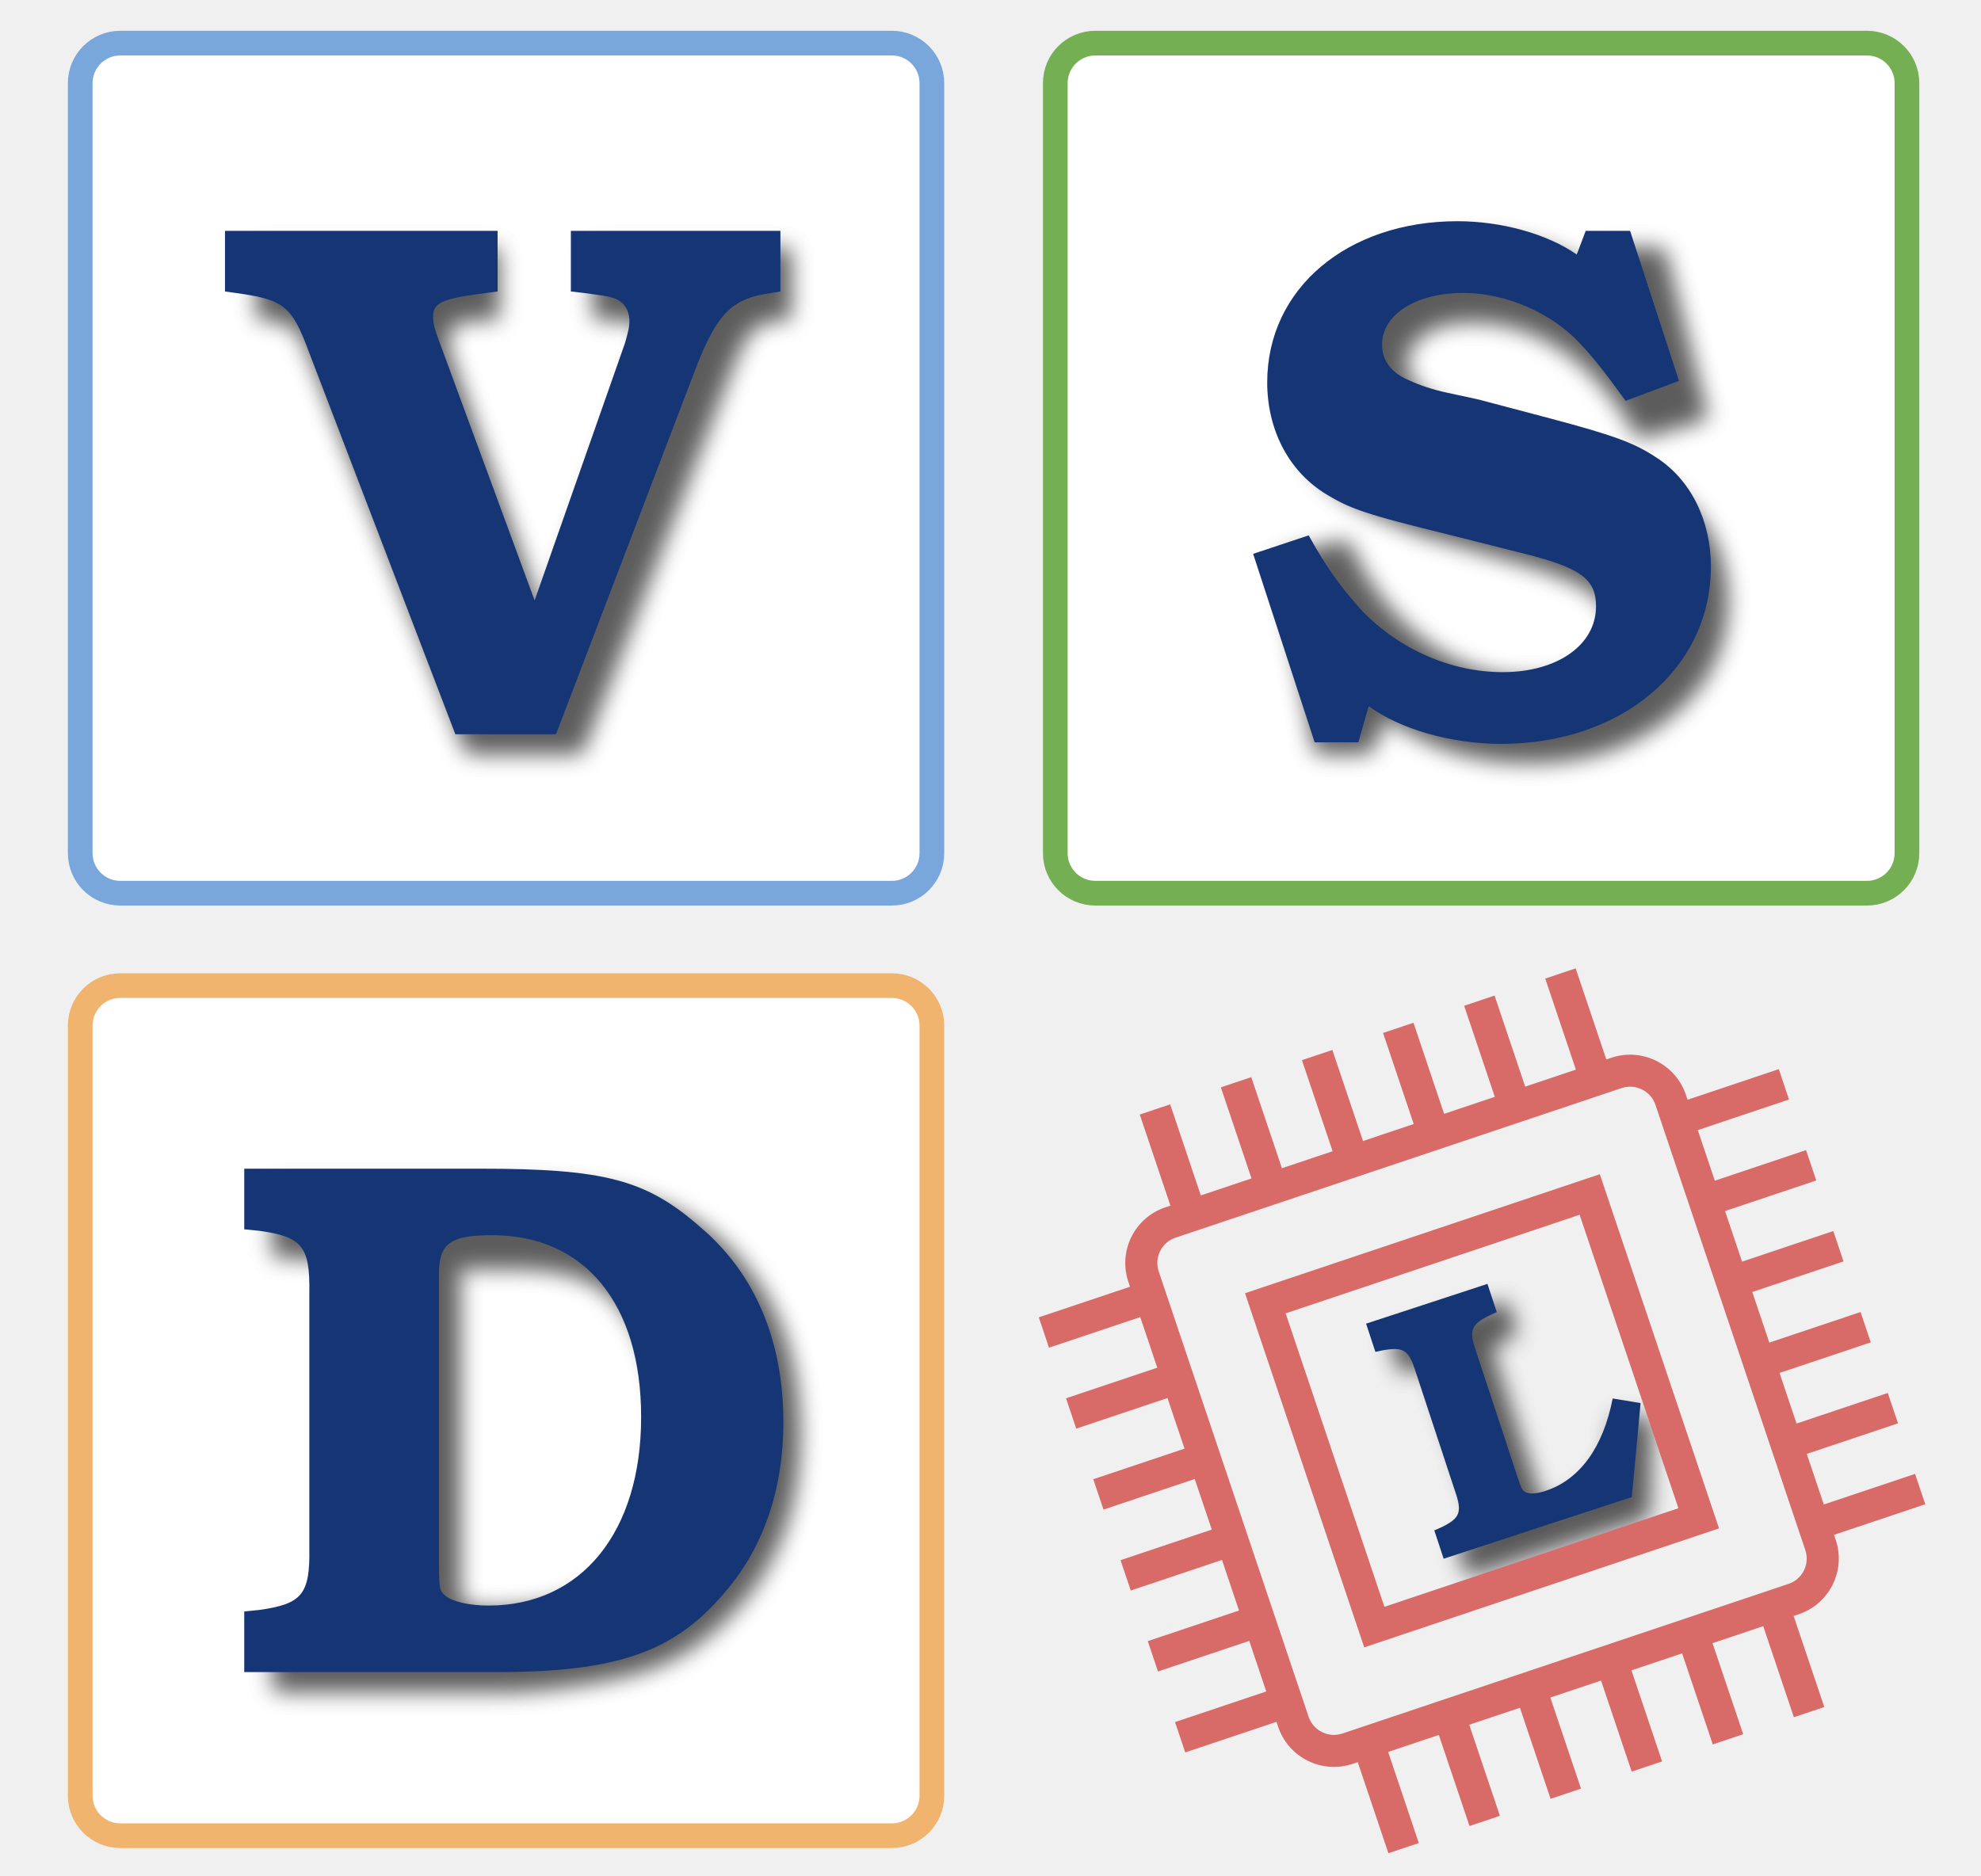
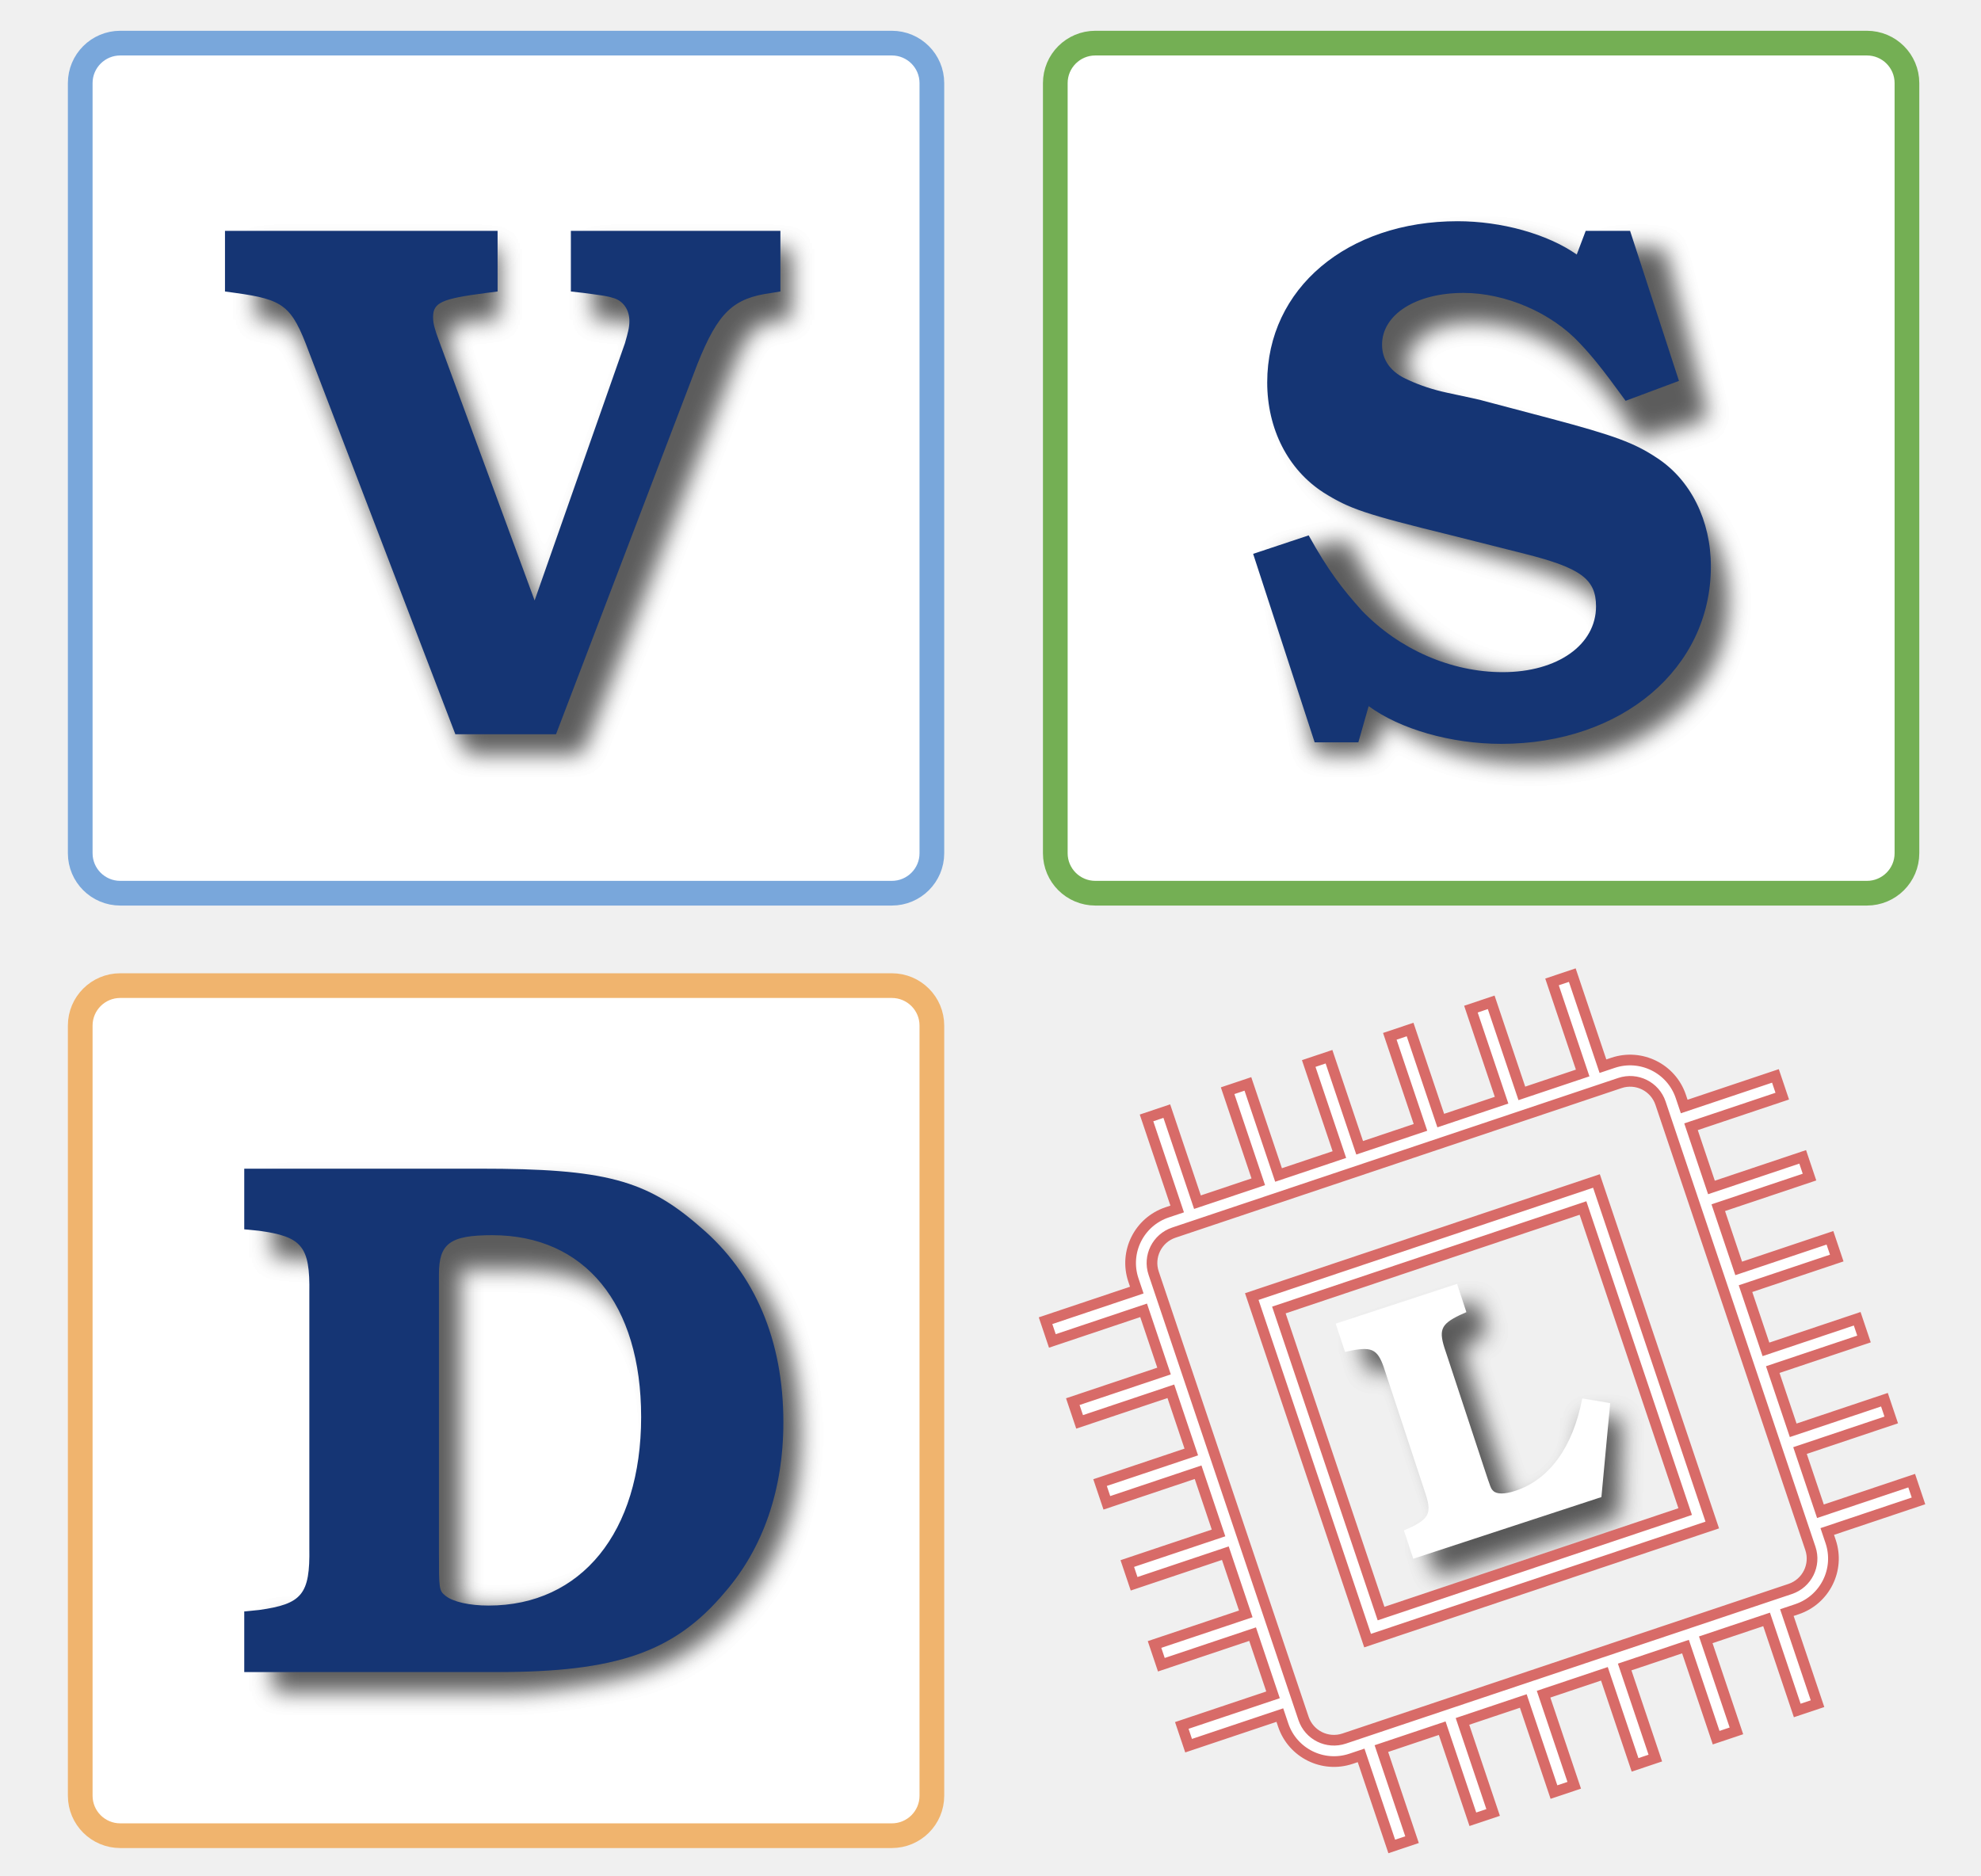
<svg xmlns="http://www.w3.org/2000/svg" width="321" height="304" overflow="hidden">
  <defs>
    <filter id="fx0" x="-10%" y="-10%" width="120%" height="120%" filterUnits="userSpaceOnUse" primitiveUnits="userSpaceOnUse">
      <feComponentTransfer color-interpolation-filters="sRGB">
        <feFuncR type="discrete" tableValues="0 0" />
        <feFuncG type="discrete" tableValues="0 0" />
        <feFuncB type="discrete" tableValues="0 0" />
        <feFuncA type="linear" slope="0.4" intercept="0" />
      </feComponentTransfer>
      <feGaussianBlur stdDeviation="1.779 1.776" />
    </filter>
    <filter id="fx1" x="-10%" y="-10%" width="120%" height="120%" filterUnits="userSpaceOnUse" primitiveUnits="userSpaceOnUse">
      <feComponentTransfer color-interpolation-filters="sRGB">
        <feFuncR type="discrete" tableValues="0 0" />
        <feFuncG type="discrete" tableValues="0 0" />
        <feFuncB type="discrete" tableValues="0 0" />
        <feFuncA type="linear" slope="0.4" intercept="0" />
      </feComponentTransfer>
      <feGaussianBlur stdDeviation="1.779 1.776" />
    </filter>
    <filter id="fx2" x="-10%" y="-10%" width="120%" height="120%" filterUnits="userSpaceOnUse" primitiveUnits="userSpaceOnUse">
      <feComponentTransfer color-interpolation-filters="sRGB">
        <feFuncR type="discrete" tableValues="0 0" />
        <feFuncG type="discrete" tableValues="0 0" />
        <feFuncB type="discrete" tableValues="0 0" />
        <feFuncA type="linear" slope="0.4" intercept="0" />
      </feComponentTransfer>
      <feGaussianBlur stdDeviation="1.779 1.776" />
    </filter>
    <filter id="fx3" x="-10%" y="-10%" width="120%" height="120%" filterUnits="userSpaceOnUse" primitiveUnits="userSpaceOnUse">
      <feComponentTransfer color-interpolation-filters="sRGB">
        <feFuncR type="discrete" tableValues="0 0" />
        <feFuncG type="discrete" tableValues="0 0" />
        <feFuncB type="discrete" tableValues="0 0" />
        <feFuncA type="linear" slope="0.4" intercept="0" />
      </feComponentTransfer>
      <feGaussianBlur stdDeviation="1.779 1.776" />
    </filter>
    <filter id="fx4" x="-10%" y="-10%" width="120%" height="120%" filterUnits="userSpaceOnUse" primitiveUnits="userSpaceOnUse">
      <feComponentTransfer color-interpolation-filters="sRGB">
        <feFuncR type="discrete" tableValues="0 0" />
        <feFuncG type="discrete" tableValues="0 0" />
        <feFuncB type="discrete" tableValues="0 0" />
        <feFuncA type="linear" slope="0.4" intercept="0" />
      </feComponentTransfer>
      <feGaussianBlur stdDeviation="1.779 1.776" />
    </filter>
    <clipPath id="clip5">
      <rect x="0" y="0" width="321" height="304" />
    </clipPath>
    <clipPath id="clip6">
      <rect x="40" y="36" width="254" height="254" />
    </clipPath>
    <clipPath id="clip7">
      <rect x="42" y="69" width="101" height="99" />
    </clipPath>
    <clipPath id="clip8">
      <rect x="46" y="48" width="58" height="60" />
    </clipPath>
    <clipPath id="clip9">
      <rect x="40" y="38" width="103" height="99" />
    </clipPath>
    <clipPath id="clip10">
      <rect x="75" y="36" width="89" height="101" />
    </clipPath>
    <clipPath id="clip11">
      <path d="M134.808 176.382 292.501 123.485 345.484 280.924 187.791 333.821Z" fill-rule="evenodd" clip-rule="evenodd" />
    </clipPath>
    <clipPath id="clip12">
      <path d="M134.808 176.382 292.501 123.485 345.484 280.924 187.791 333.821Z" fill-rule="evenodd" clip-rule="evenodd" />
    </clipPath>
    <clipPath id="clip13">
      <path d="M134.808 176.382 292.501 123.485 345.484 280.924 187.791 333.821Z" fill-rule="evenodd" clip-rule="evenodd" />
    </clipPath>
  </defs>
  <g clip-path="url(#clip5)">
    <rect x="0" y="0" width="321" height="303.509" fill="#FFFFFF" fill-opacity="0" />
    <path d="M13 166.22C13 162.642 15.905 159.742 19.489 159.742L144.511 159.742C148.095 159.742 151 162.642 151 166.22L151 291.041C151 294.619 148.095 297.519 144.511 297.519L19.489 297.519C15.905 297.519 13 294.619 13 291.041Z" stroke="#F0B46E" stroke-width="4.002" stroke-miterlimit="8" fill="#FFFFFF" fill-rule="evenodd" />
    <path d="M171 13.467C171 9.889 173.905 6.989 177.489 6.989L302.511 6.989C306.095 6.989 309 9.889 309 13.467L309 138.288C309 141.866 306.095 144.766 302.511 144.766L177.489 144.766C173.905 144.766 171 141.866 171 138.288Z" stroke="#74AF54" stroke-width="4.002" stroke-miterlimit="8" fill="#FFFFFF" fill-rule="evenodd" />
    <path d="M13 13.467C13 9.889 15.905 6.989 19.489 6.989L144.511 6.989C148.095 6.989 151 9.889 151 13.467L151 138.288C151 141.866 148.095 144.766 144.511 144.766L19.489 144.766C15.905 144.766 13 141.866 13 138.288Z" stroke="#79A7DB" stroke-width="4.002" stroke-miterlimit="8" fill="#FFFFFF" fill-rule="evenodd" />
    <g clip-path="url(#clip6)" filter="url(#fx0)" transform="translate(-6 -6)">
      <g>
        <path d="M4.395-81.738 47.256-81.738C56.989-81.738 64.729-80.195 70.475-77.109 76.221-74.023 80.804-69.453 84.225-63.398 87.645-57.344 89.356-50.078 89.356-41.602 89.356-35.703 88.486-30.43 86.746-25.781 85.007-21.133 82.417-16.943 78.977-13.213 75.537-9.482 71.843-6.68 67.895-4.805 64.924-3.398 60.712-2.246 55.259-1.348 49.806-0.449 45.438 0 42.154 0L4.395 0 4.395-11.309 7.224-11.309C9.621-11.309 11.193-11.504 11.939-11.895 12.686-12.285 13.295-12.949 13.767-13.887 14.081-14.629 14.238-16.25 14.238-18.75L14.238-63.398C14.238-65.898 14.071-67.51 13.737-68.232 13.403-68.955 12.853-69.502 12.087-69.873 11.321-70.244 9.7-70.43 7.224-70.43L4.395-70.43ZM34.336-68.672 34.336-17.764C34.336-16.042 34.434-14.985 34.629-14.594 34.941-14.006 35.4-13.604 36.006-13.389 36.611-13.174 38.066-13.066 40.371-13.066 46.777-13.066 51.787-14.055 55.4-16.032 59.014-18.009 61.934-21.18 64.16-25.544 66.387-29.909 67.5-35.105 67.5-41.134 67.5-47.083 66.455-52.26 64.365-56.664 62.275-61.068 59.688-64.171 56.602-65.971 53.516-67.772 49.102-68.672 43.359-68.672Z" fill="#153574" transform="matrix(1 0 0 0.998386 46.0013 280)" />
-         <path d="M2.391-40.188 22.01-40.188 22.01-34.628 20.292-34.628C19.337-34.628 18.736-34.58 18.488-34.484 18.029-34.292 17.695-33.999 17.485-33.605 17.275-33.212 17.17-32.583 17.17-31.718L17.17-8.758C17.17-7.836 17.213-7.269 17.3-7.058 17.386-6.847 17.564-6.679 17.832-6.554 18.101-6.429 18.62-6.367 19.388-6.367 21.962-6.367 24.031-6.703 25.596-7.375 27.162-8.047 28.573-9.128 29.831-10.616 31.089-12.104 32.17-14.126 33.072-16.68L38.373-14.865 33.072 0 2.391 0 2.391-5.56 4.31-5.56C5.093-5.56 5.684-5.666 6.085-5.877 6.486-6.088 6.777-6.372 6.959-6.727 7.14-7.082 7.231-7.702 7.231-8.585L7.231-31.344C7.231-32.304 7.14-32.995 6.959-33.418 6.777-33.84 6.52-34.148 6.186-34.34 5.851-34.532 5.293-34.628 4.51-34.628L2.391-34.628Z" fill="#153574" transform="matrix(0.94995 -0.311393 0.312906 0.948417 241.631 262)" />
+         <path d="M2.391-40.188 22.01-40.188 22.01-34.628 20.292-34.628C19.337-34.628 18.736-34.58 18.488-34.484 18.029-34.292 17.695-33.999 17.485-33.605 17.275-33.212 17.17-32.583 17.17-31.718L17.17-8.758C17.17-7.836 17.213-7.269 17.3-7.058 17.386-6.847 17.564-6.679 17.832-6.554 18.101-6.429 18.62-6.367 19.388-6.367 21.962-6.367 24.031-6.703 25.596-7.375 27.162-8.047 28.573-9.128 29.831-10.616 31.089-12.104 32.17-14.126 33.072-16.68L38.373-14.865 33.072 0 2.391 0 2.391-5.56 4.31-5.56C5.093-5.56 5.684-5.666 6.085-5.877 6.486-6.088 6.777-6.372 6.959-6.727 7.14-7.082 7.231-7.702 7.231-8.585L7.231-31.344C7.231-32.304 7.14-32.995 6.959-33.418 6.777-33.84 6.52-34.148 6.186-34.34 5.851-34.532 5.293-34.628 4.51-34.628L2.391-34.628Z" fill="#FFFFFF" transform="matrix(0.94995 -0.311393 0.312906 0.948417 236.705 262)" />
        <path d="M0.117-81.738 38.965-81.738 38.965-70.43 37.734-70.43C35.273-70.43 33.701-70.332 33.018-70.137 32.334-69.941 31.758-69.531 31.289-68.906 30.82-68.281 30.586-67.637 30.586-66.973 30.586-66.152 31.035-64.473 31.934-61.934L46.412-21.227 61.832-62.982C62.574-65.054 62.945-66.481 62.945-67.263 62.945-68.358 62.584-69.159 61.86-69.668 61.136-70.176 59.581-70.43 57.193-70.43L54.668-70.43 54.668-81.738 86.309-81.738 86.309-70.43C83.691-70.43 81.934-70.137 81.035-69.551 79.668-68.652 78.301-66.465 76.934-62.988L52.441 0 34.043 0 9.141-63.398C8.125-65.938 7.344-67.559 6.797-68.262 6.25-68.965 5.479-69.512 4.482-69.902 3.486-70.293 2.031-70.469 0.117-70.43Z" fill="#153574" transform="matrix(1 0 0 0.998386 47.6927 128)" />
        <path d="M66.152-81.738 73.184-54.316 62.227-51.211C58.599-57.755 54.485-62.545 49.883-65.582 45.281-68.618 40.386-70.137 35.198-70.137 31.844-70.137 29.201-69.452 27.271-68.084 25.34-66.715 24.375-65.19 24.375-63.509 24.375-61.593 25.254-59.814 27.012-58.172 28.73-56.529 31.895-55.063 36.504-53.773L52.207-49.198C60.918-46.696 67.129-43.373 70.84-39.229 74.512-35.047 76.348-30.18 76.348-24.629 76.348-17.553 73.535-11.572 67.91-6.686 61.621-1.291 53.809 1.406 44.473 1.406 40.137 1.406 36.152 0.85 32.52-0.264 28.887-1.377 25.098-3.242 21.152-5.859L18.574 0 9.844 0 4.043-31.699 15-34.336C17.578-27.891 21.592-22.51 27.041-18.193 32.49-13.877 38.477-11.719 45-11.719 47.93-11.719 50.361-12.09 52.295-12.832 54.228-13.573 55.684-14.608 56.66-15.936 57.637-17.264 58.125-18.631 58.125-20.037 58.125-22.38 56.992-24.392 54.727-26.071 52.422-27.75 48.398-29.41 42.656-31.05L28.995-35.03C26.925-35.616 24.123-36.719 20.59-38.341 17.056-39.962 14.342-41.652 12.448-43.41 10.555-45.168 8.983-47.425 7.733-50.179 6.484-52.934 5.859-55.835 5.859-58.882 5.859-63.219 7.061-67.214 9.463-70.867 11.865-74.52 15.479-77.48 20.303-79.746 25.127-82.012 30.469-83.144 36.328-83.144 43.398-83.144 49.785-81.309 55.488-77.637L57.773-81.738Z" fill="#153574" transform="matrix(1 0 0 0.998386 209.372 128)" />
      </g>
    </g>
    <g clip-path="url(#clip7)" filter="url(#fx1)" transform="translate(-6 115)">
      <g>
        <path d="M4.395-81.738 47.256-81.738C56.989-81.738 64.729-80.195 70.475-77.109 76.221-74.023 80.804-69.453 84.225-63.398 87.645-57.344 89.356-50.078 89.356-41.602 89.356-35.703 88.486-30.43 86.746-25.781 85.007-21.133 82.417-16.943 78.977-13.213 75.537-9.482 71.843-6.68 67.895-4.805 64.924-3.398 60.712-2.246 55.259-1.348 49.806-0.449 45.438 0 42.154 0L4.395 0 4.395-11.309 7.224-11.309C9.621-11.309 11.193-11.504 11.939-11.895 12.686-12.285 13.295-12.949 13.767-13.887 14.081-14.629 14.238-16.25 14.238-18.75L14.238-63.398C14.238-65.898 14.071-67.51 13.737-68.232 13.403-68.955 12.853-69.502 12.087-69.873 11.321-70.244 9.7-70.43 7.224-70.43L4.395-70.43ZM34.336-68.672 34.336-17.764C34.336-16.042 34.434-14.985 34.629-14.594 34.941-14.006 35.4-13.604 36.006-13.389 36.611-13.174 38.066-13.066 40.371-13.066 46.777-13.066 51.787-14.055 55.4-16.032 59.014-18.009 61.934-21.18 64.16-25.544 66.387-29.909 67.5-35.105 67.5-41.134 67.5-47.083 66.455-52.26 64.365-56.664 62.275-61.068 59.688-64.171 56.602-65.971 53.516-67.772 49.102-68.672 43.359-68.672Z" fill="#153574" transform="matrix(1 0 0 0.998386 46.0013 159)" />
      </g>
    </g>
    <text fill="#153574" font-family="Bookman Old Style,Bookman Old Style_MSFontService,sans-serif" font-weight="600" font-size="120" transform="matrix(1 0 0 0.998386 37.1714 271)">D</text>
-     <g clip-path="url(#clip8)" filter="url(#fx2)" transform="translate(172 156)">
+     <g clip-path="url(#clip8)" filter="url(#fx2)" transform="translate(167 156)">
      <g>
-         <path d="M2.391-40.188 22.01-40.188 22.01-34.628 20.292-34.628C19.337-34.628 18.736-34.58 18.488-34.484 18.029-34.292 17.695-33.999 17.485-33.605 17.275-33.212 17.17-32.583 17.17-31.718L17.17-8.758C17.17-7.836 17.213-7.269 17.3-7.058 17.386-6.847 17.564-6.679 17.832-6.554 18.101-6.429 18.62-6.367 19.388-6.367 21.962-6.367 24.031-6.703 25.596-7.375 27.162-8.047 28.573-9.128 29.831-10.616 31.089-12.104 32.17-14.126 33.072-16.68L38.373-14.865 33.072 0 2.391 0 2.391-5.56 4.31-5.56C5.093-5.56 5.684-5.666 6.085-5.877 6.486-6.088 6.777-6.372 6.959-6.727 7.14-7.082 7.231-7.702 7.231-8.585L7.231-31.344C7.231-32.304 7.14-32.995 6.959-33.418 6.777-33.84 6.52-34.148 6.186-34.34 5.851-34.532 5.293-34.628 4.51-34.628L2.391-34.628Z" fill="#153574" transform="matrix(0.94995 -0.311393 0.312906 0.948417 63.6309 100)" />
+         <path d="M2.391-40.188 22.01-40.188 22.01-34.628 20.292-34.628C19.337-34.628 18.736-34.58 18.488-34.484 18.029-34.292 17.695-33.999 17.485-33.605 17.275-33.212 17.17-32.583 17.17-31.718L17.17-8.758C17.17-7.836 17.213-7.269 17.3-7.058 17.386-6.847 17.564-6.679 17.832-6.554 18.101-6.429 18.62-6.367 19.388-6.367 21.962-6.367 24.031-6.703 25.596-7.375 27.162-8.047 28.573-9.128 29.831-10.616 31.089-12.104 32.17-14.126 33.072-16.68L38.373-14.865 33.072 0 2.391 0 2.391-5.56 4.31-5.56C5.093-5.56 5.684-5.666 6.085-5.877 6.486-6.088 6.777-6.372 6.959-6.727 7.14-7.082 7.231-7.702 7.231-8.585L7.231-31.344C7.231-32.304 7.14-32.995 6.959-33.418 6.777-33.84 6.52-34.148 6.186-34.34 5.851-34.532 5.293-34.628 4.51-34.628L2.391-34.628Z" fill="#FFFFFF" transform="matrix(0.94995 -0.311393 0.312906 0.948417 63.7055 100)" />
      </g>
    </g>
-     <text fill="#153574" font-family="Bookman Old Style,Bookman Old Style_MSFontService,sans-serif" font-weight="600" font-size="59" transform="matrix(0.94995 -0.311393 0.312906 0.948417 232.801 253)">L</text>
+     <text fill="#FFFFFF" font-family="Bookman Old Style,Bookman Old Style_MSFontService,sans-serif" font-weight="600" font-size="59" transform="matrix(0.94995 -0.311393 0.312906 0.948417 227.876 253)">L</text>
    <g clip-path="url(#clip9)" filter="url(#fx3)" transform="translate(-6 -6)">
      <g>
        <path d="M0.117-81.738 38.965-81.738 38.965-70.43 37.734-70.43C35.273-70.43 33.701-70.332 33.018-70.137 32.334-69.941 31.758-69.531 31.289-68.906 30.82-68.281 30.586-67.637 30.586-66.973 30.586-66.152 31.035-64.473 31.934-61.934L46.412-21.227 61.832-62.982C62.574-65.054 62.945-66.481 62.945-67.263 62.945-68.358 62.584-69.159 61.86-69.668 61.136-70.176 59.581-70.43 57.193-70.43L54.668-70.43 54.668-81.738 86.309-81.738 86.309-70.43C83.691-70.43 81.934-70.137 81.035-69.551 79.668-68.652 78.301-66.465 76.934-62.988L52.441 0 34.043 0 9.141-63.398C8.125-65.938 7.344-67.559 6.797-68.262 6.25-68.965 5.479-69.512 4.482-69.902 3.486-70.293 2.031-70.469 0.117-70.43Z" fill="#153574" transform="matrix(1 0 0 0.998386 47.6927 128)" />
      </g>
    </g>
    <text fill="#153574" font-family="Bookman Old Style,Bookman Old Style_MSFontService,sans-serif" font-weight="600" font-size="120" transform="matrix(1 0 0 0.998386 38.8629 119)">V</text>
    <g clip-path="url(#clip10)" filter="url(#fx4)" transform="translate(124 -6)">
      <g>
        <path d="M66.152-81.738 73.184-54.316 62.227-51.211C58.599-57.755 54.485-62.545 49.883-65.582 45.281-68.618 40.386-70.137 35.198-70.137 31.844-70.137 29.201-69.452 27.271-68.084 25.34-66.715 24.375-65.19 24.375-63.509 24.375-61.593 25.254-59.814 27.012-58.172 28.73-56.529 31.895-55.063 36.504-53.773L52.207-49.198C60.918-46.696 67.129-43.373 70.84-39.229 74.512-35.047 76.348-30.18 76.348-24.629 76.348-17.553 73.535-11.572 67.91-6.686 61.621-1.291 53.809 1.406 44.473 1.406 40.137 1.406 36.152 0.85 32.52-0.264 28.887-1.377 25.098-3.242 21.152-5.859L18.574 0 9.844 0 4.043-31.699 15-34.336C17.578-27.891 21.592-22.51 27.041-18.193 32.49-13.877 38.477-11.719 45-11.719 47.93-11.719 50.361-12.09 52.295-12.832 54.228-13.573 55.684-14.608 56.66-15.936 57.637-17.264 58.125-18.631 58.125-20.037 58.125-22.38 56.992-24.392 54.727-26.071 52.422-27.75 48.398-29.41 42.656-31.05L28.995-35.03C26.925-35.616 24.123-36.719 20.59-38.341 17.056-39.962 14.342-41.652 12.448-43.41 10.555-45.168 8.983-47.425 7.733-50.179 6.484-52.934 5.859-55.835 5.859-58.882 5.859-63.219 7.061-67.214 9.463-70.867 11.865-74.52 15.479-77.48 20.303-79.746 25.127-82.012 30.469-83.144 36.328-83.144 43.398-83.144 49.785-81.309 55.488-77.637L57.773-81.738Z" fill="#153574" transform="matrix(1 0 0 0.998386 79.3719 128)" />
      </g>
    </g>
    <text fill="#153574" font-family="Bookman Old Style,Bookman Old Style_MSFontService,sans-serif" font-weight="600" font-size="120" transform="matrix(1 0 0 0.998386 200.542 119)">S</text>
    <g clip-path="url(#clip11)">
      <g clip-path="url(#clip12)">
        <g clip-path="url(#clip13)">
-           <path d="M53.641 112.474 112.474 112.474 112.474 53.641 53.641 53.641ZM57.102 57.102 109.013 57.102 109.013 109.013 57.102 109.013Z" stroke="#D86B68" stroke-width="1.73" fill="#D86B68" transform="matrix(0.949303 -0.318438 0.318953 0.947771 134.808 176.382)" />
-           <path d="M145.351 50.181 145.351 46.72 129.777 46.72 129.777 44.989C129.772 40.214 125.901 36.343 121.125 36.338L119.395 36.338 119.395 20.764 115.934 20.764 115.934 36.338 105.552 36.338 105.552 20.764 102.091 20.764 102.091 36.338 91.709 36.338 91.709 20.764 88.249 20.764 88.249 36.338 77.866 36.338 77.866 20.764 74.406 20.764 74.406 36.338 64.023 36.338 64.023 20.764 60.563 20.764 60.563 36.338 50.181 36.338 50.181 20.764 46.72 20.764 46.72 36.338 44.989 36.338C40.214 36.343 36.343 40.214 36.338 44.989L36.338 46.72 20.764 46.72 20.764 50.181 36.338 50.181 36.338 60.563 20.764 60.563 20.764 64.023 36.338 64.023 36.338 74.406 20.764 74.406 20.764 77.866 36.338 77.866 36.338 88.249 20.764 88.249 20.764 91.709 36.338 91.709 36.338 102.091 20.764 102.091 20.764 105.552 36.338 105.552 36.338 115.934 20.764 115.934 20.764 119.395 36.338 119.395 36.338 121.125C36.343 125.901 40.214 129.772 44.989 129.777L46.72 129.777 46.72 145.351 50.181 145.351 50.181 129.777 60.563 129.777 60.563 145.351 64.023 145.351 64.023 129.777 74.406 129.777 74.406 145.351 77.866 145.351 77.866 129.777 88.249 129.777 88.249 145.351 91.709 145.351 91.709 129.777 102.091 129.777 102.091 145.351 105.552 145.351 105.552 129.777 115.934 129.777 115.934 145.351 119.395 145.351 119.395 129.777 121.125 129.777C125.901 129.772 129.772 125.901 129.777 121.125L129.777 119.395 145.351 119.395 145.351 115.934 129.777 115.934 129.777 105.552 145.351 105.552 145.351 102.091 129.777 102.091 129.777 91.709 145.351 91.709 145.351 88.249 129.777 88.249 129.777 77.866 145.351 77.866 145.351 74.406 129.777 74.406 129.777 64.023 145.351 64.023 145.351 60.563 129.777 60.563 129.777 50.181ZM126.317 121.125C126.317 123.992 123.992 126.317 121.125 126.317L44.989 126.317C42.122 126.317 39.798 123.992 39.798 121.125L39.798 44.989C39.798 42.122 42.122 39.798 44.989 39.798L121.125 39.798C123.992 39.798 126.317 42.122 126.317 44.989Z" stroke="#D86B68" stroke-width="1.73" fill="#D86B68" transform="matrix(0.949303 -0.318438 0.318953 0.947771 134.808 176.382)" />
+           <path d="M53.641 112.474 112.474 112.474 112.474 53.641 53.641 53.641ZM57.102 57.102 109.013 57.102 109.013 109.013 57.102 109.013Z" stroke="#D86B68" stroke-width="1.73" fill="#FFFFFF" transform="matrix(0.949303 -0.318438 0.318953 0.947771 134.808 176.382)" />
+           <path d="M145.351 50.181 145.351 46.72 129.777 46.72 129.777 44.989C129.772 40.214 125.901 36.343 121.125 36.338L119.395 36.338 119.395 20.764 115.934 20.764 115.934 36.338 105.552 36.338 105.552 20.764 102.091 20.764 102.091 36.338 91.709 36.338 91.709 20.764 88.249 20.764 88.249 36.338 77.866 36.338 77.866 20.764 74.406 20.764 74.406 36.338 64.023 36.338 64.023 20.764 60.563 20.764 60.563 36.338 50.181 36.338 50.181 20.764 46.72 20.764 46.72 36.338 44.989 36.338C40.214 36.343 36.343 40.214 36.338 44.989L36.338 46.72 20.764 46.72 20.764 50.181 36.338 50.181 36.338 60.563 20.764 60.563 20.764 64.023 36.338 64.023 36.338 74.406 20.764 74.406 20.764 77.866 36.338 77.866 36.338 88.249 20.764 88.249 20.764 91.709 36.338 91.709 36.338 102.091 20.764 102.091 20.764 105.552 36.338 105.552 36.338 115.934 20.764 115.934 20.764 119.395 36.338 119.395 36.338 121.125C36.343 125.901 40.214 129.772 44.989 129.777L46.72 129.777 46.72 145.351 50.181 145.351 50.181 129.777 60.563 129.777 60.563 145.351 64.023 145.351 64.023 129.777 74.406 129.777 74.406 145.351 77.866 145.351 77.866 129.777 88.249 129.777 88.249 145.351 91.709 145.351 91.709 129.777 102.091 129.777 102.091 145.351 105.552 145.351 105.552 129.777 115.934 129.777 115.934 145.351 119.395 145.351 119.395 129.777 121.125 129.777C125.901 129.772 129.772 125.901 129.777 121.125L129.777 119.395 145.351 119.395 145.351 115.934 129.777 115.934 129.777 105.552 145.351 105.552 145.351 102.091 129.777 102.091 129.777 91.709 145.351 91.709 145.351 88.249 129.777 88.249 129.777 77.866 145.351 77.866 145.351 74.406 129.777 74.406 129.777 64.023 145.351 64.023 145.351 60.563 129.777 60.563 129.777 50.181ZM126.317 121.125C126.317 123.992 123.992 126.317 121.125 126.317L44.989 126.317C42.122 126.317 39.798 123.992 39.798 121.125L39.798 44.989C39.798 42.122 42.122 39.798 44.989 39.798L121.125 39.798C123.992 39.798 126.317 42.122 126.317 44.989Z" stroke="#D86B68" stroke-width="1.73" fill="#FFFFFF" transform="matrix(0.949303 -0.318438 0.318953 0.947771 134.808 176.382)" />
        </g>
      </g>
    </g>
  </g>
</svg>
